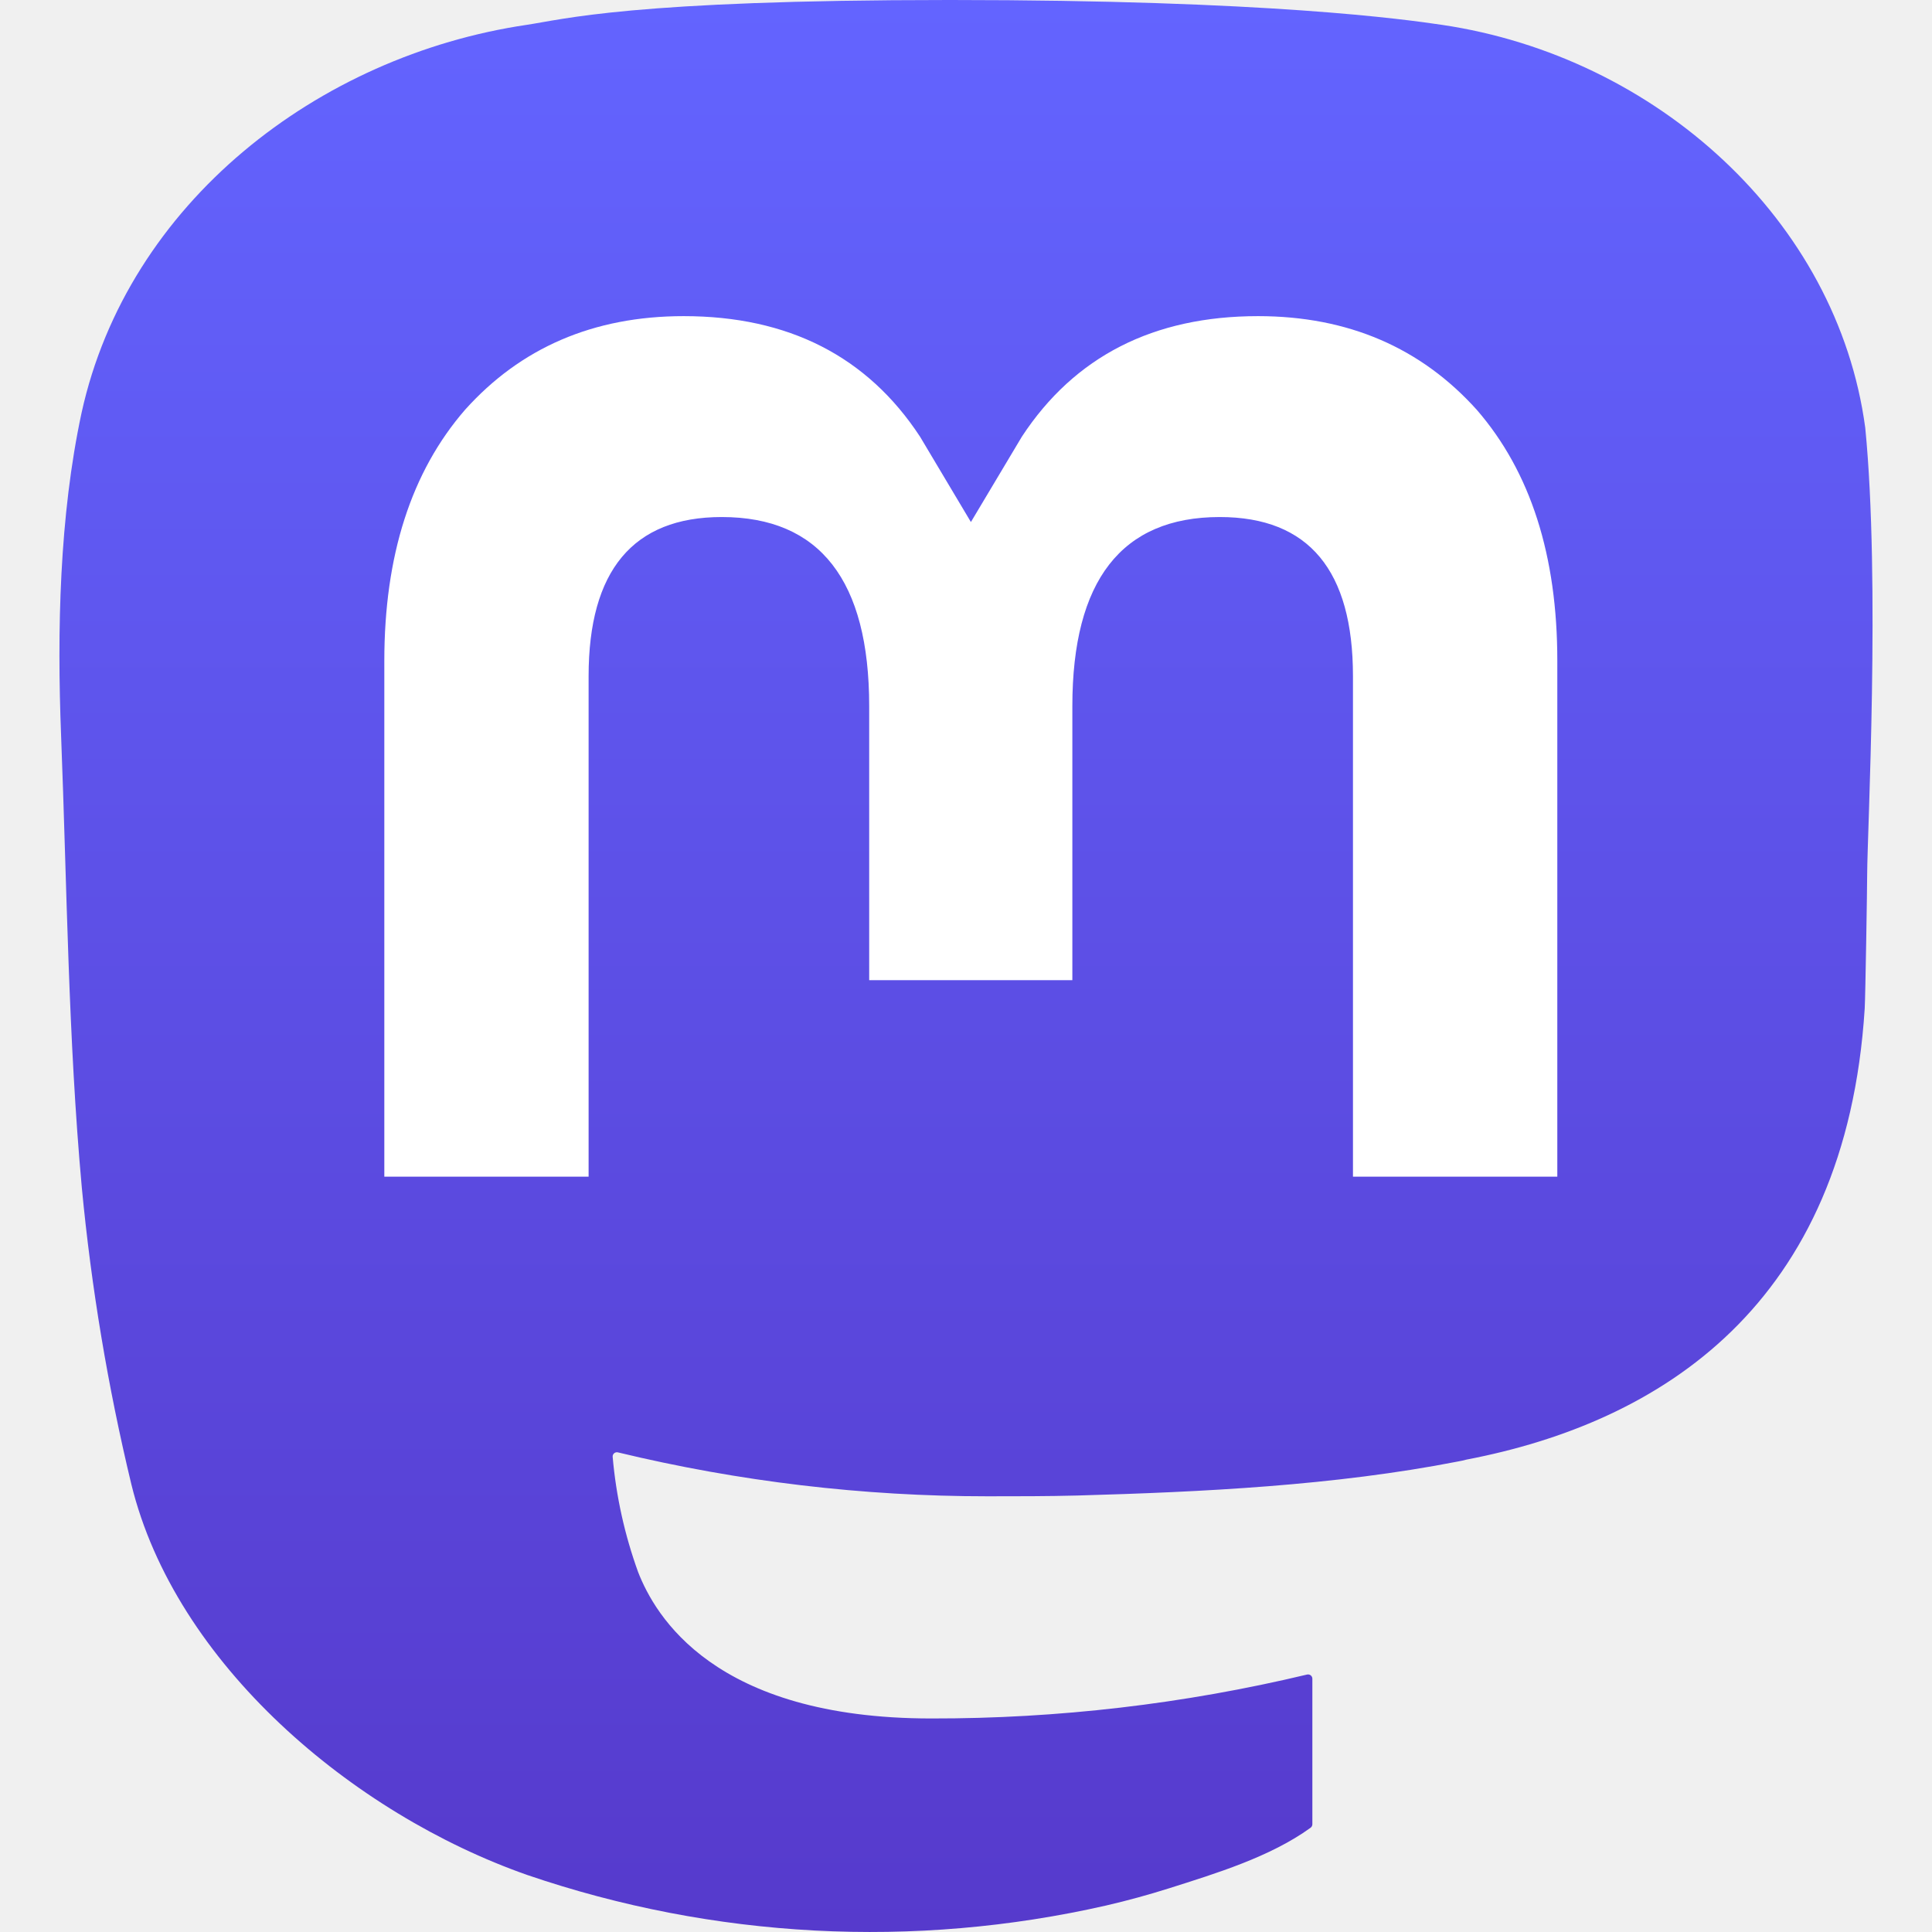
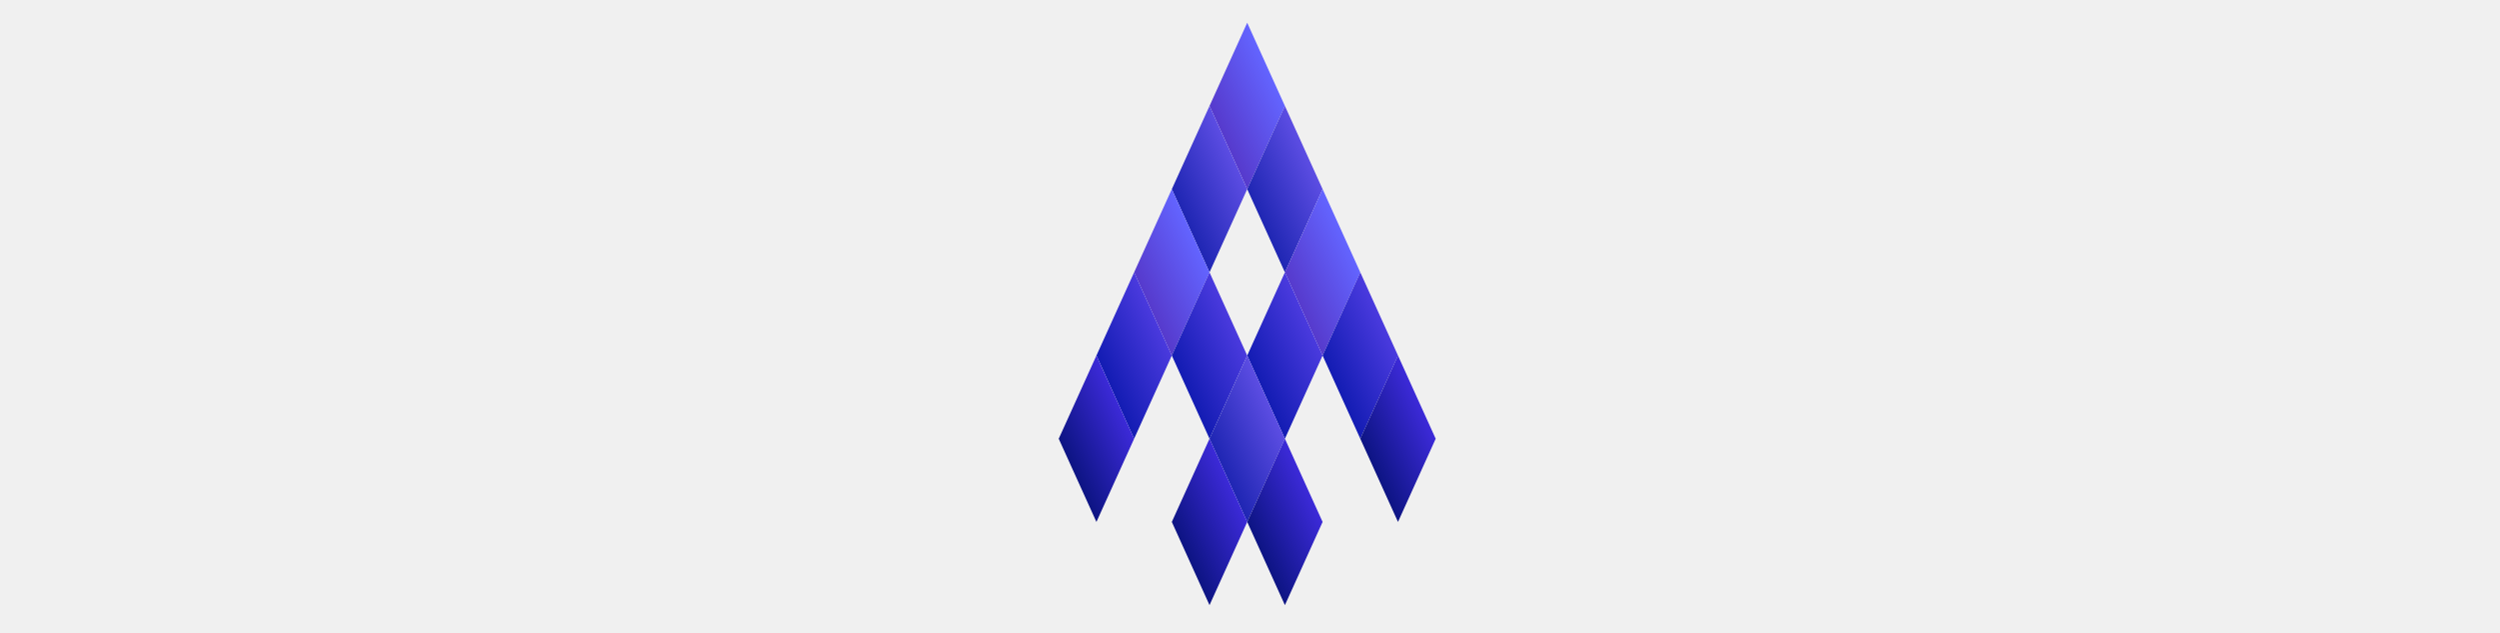
- <svg xmlns="http://www.w3.org/2000/svg" width="65" height="65" viewBox="0 0 61 65" fill="none">
-   <path d="M60.754 14.39C59.814 7.406 53.727 1.903 46.512 0.836C45.294 0.656 40.682 0 29.997 0H29.918C19.23 0 16.937 0.656 15.72 0.836C8.705 1.873 2.299 6.819 0.745 13.885C-0.003 17.365 -0.083 21.224 0.056 24.763C0.254 29.838 0.293 34.905 0.753 39.96C1.072 43.318 1.628 46.648 2.417 49.928C3.894 55.984 9.875 61.024 15.734 63.08C22.008 65.224 28.754 65.58 35.218 64.108C35.929 63.943 36.632 63.751 37.325 63.532C38.897 63.033 40.738 62.474 42.091 61.494C42.11 61.48 42.125 61.462 42.136 61.442C42.147 61.421 42.153 61.399 42.153 61.376V56.477C42.153 56.456 42.148 56.434 42.138 56.415C42.129 56.396 42.115 56.379 42.098 56.365C42.081 56.352 42.061 56.343 42.04 56.338C42.019 56.334 41.997 56.334 41.976 56.338C37.834 57.328 33.59 57.823 29.332 57.816C22.005 57.816 20.034 54.338 19.469 52.891C19.016 51.64 18.727 50.335 18.612 49.009C18.611 48.987 18.615 48.964 18.624 48.944C18.633 48.924 18.647 48.906 18.664 48.892C18.682 48.877 18.702 48.867 18.724 48.863C18.745 48.858 18.768 48.858 18.79 48.864C22.862 49.846 27.037 50.342 31.227 50.341C32.234 50.341 33.239 50.341 34.246 50.315C38.46 50.196 42.901 49.981 47.047 49.171C47.15 49.151 47.253 49.133 47.342 49.106C53.881 47.851 60.104 43.91 60.736 33.93C60.76 33.537 60.819 29.815 60.819 29.407C60.822 28.021 61.265 19.578 60.754 14.39Z" fill="url(#paint0_linear_89_8)" />
-   <path d="M50.394 22.237V39.588H43.519V22.748C43.519 19.203 42.041 17.395 39.036 17.395C35.733 17.395 34.078 19.534 34.078 23.759V32.976H27.243V23.759C27.243 19.534 25.586 17.395 22.282 17.395C19.295 17.395 17.803 19.203 17.803 22.748V39.588H10.93V22.237C10.93 18.692 11.835 15.875 13.645 13.788C15.513 11.705 17.962 10.636 21.003 10.636C24.522 10.636 27.181 11.989 28.954 14.692L30.665 17.563L32.379 14.692C34.152 11.989 36.811 10.636 40.324 10.636C43.362 10.636 45.811 11.705 47.685 13.788C49.493 15.873 50.396 18.69 50.394 22.237Z" fill="white" />
-   <defs>
-     <linearGradient id="paint0_linear_89_8" x1="30.5" y1="0" x2="30.5" y2="65" gradientUnits="userSpaceOnUse">
-       <stop stop-color="#6364FF" />
-       <stop offset="1" stop-color="#563ACC" />
+ <svg xmlns="http://www.w3.org/2000/svg" xmlns:xlink="http://www.w3.org/1999/xlink" width="261" height="66" viewBox="0 0.739 46.731 65.261" fill="none" version="1.1" id="svg4">
+   <defs id="defs5">
+     <linearGradient id="gradient-1-74" gradientUnits="userSpaceOnUse" x1="-210.212" y1="656.925" x2="-210.212" y2="666.925" gradientTransform="matrix(1.167657, 0, 0, 0.87813, 0, 0)" xlink:href="#gradient-1" />
+     <linearGradient id="gradient-1">
+       <stop style="stop-color: rgb(99, 100, 255);" offset="0" />
+       <stop style="stop-color: rgb(86, 58, 204);" offset="1" />
    </linearGradient>
+     <linearGradient id="gradient-0-65" gradientUnits="userSpaceOnUse" x1="-200.212" y1="656.925" x2="-200.212" y2="666.925" gradientTransform="matrix(1.167657, 0, 0, 0.87813, 0, 0)" xlink:href="#gradient-0" />
+     <linearGradient id="gradient-0">
+       <stop style="stop-color: rgb(92, 77, 227);" offset="0" />
+       <stop style="stop-color: rgb(31, 38, 179);" offset="1" />
+     </linearGradient>
+     <linearGradient id="gradient-1-75" gradientUnits="userSpaceOnUse" x1="-190.212" y1="656.925" x2="-190.212" y2="666.925" gradientTransform="matrix(1.167657, 0, 0, 0.87813, 0, 0)" xlink:href="#gradient-1" />
+     <linearGradient id="gradient-106-90" gradientUnits="userSpaceOnUse" x1="-180.212" y1="656.925" x2="-180.212" y2="666.925" gradientTransform="matrix(1.167657, 0, 0, 0.87813, 0, 0)" xlink:href="#gradient-106" />
+     <linearGradient id="gradient-106">
+       <stop style="stop-color: rgb(74, 58, 222);" offset="0" />
+       <stop style="stop-color: rgb(19, 28, 179);" offset="1" />
+     </linearGradient>
+     <linearGradient id="gradient-99-42" gradientUnits="userSpaceOnUse" x1="-170.212" y1="656.925" x2="-170.212" y2="666.925" gradientTransform="matrix(1.167657, 0, 0, 0.87813, 0, 0)" xlink:href="#gradient-99" />
+     <linearGradient id="gradient-99">
+       <stop style="stop-color: rgb(60, 42, 216);" offset="0" />
+       <stop style="stop-color: rgb(13, 20, 131);" offset="1" />
+     </linearGradient>
+     <linearGradient id="gradient-0-66" gradientUnits="userSpaceOnUse" x1="-210.212" y1="666.925" x2="-210.212" y2="676.925" gradientTransform="matrix(1.167657, 0, 0, 0.87813, 0, 0)" xlink:href="#gradient-0" />
+     <linearGradient id="gradient-106-91" gradientUnits="userSpaceOnUse" x1="-190.212" y1="666.925" x2="-190.212" y2="676.925" gradientTransform="matrix(1.167657, 0, 0, 0.87813, 0, 0)" xlink:href="#gradient-106" />
+     <linearGradient id="gradient-1-76" gradientUnits="userSpaceOnUse" x1="-210.212" y1="676.925" x2="-210.212" y2="686.925" gradientTransform="matrix(1.167657, 0, 0, 0.87813, 0, 0)" xlink:href="#gradient-1" />
+     <linearGradient id="gradient-106-92" gradientUnits="userSpaceOnUse" x1="-200.212" y1="676.925" x2="-200.212" y2="686.925" gradientTransform="matrix(1.167657, 0, 0, 0.87813, 0, 0)" xlink:href="#gradient-106" />
+     <linearGradient id="gradient-0-67" gradientUnits="userSpaceOnUse" x1="-190.212" y1="676.925" x2="-190.212" y2="686.925" gradientTransform="matrix(1.167657, 0, 0, 0.87813, 0, 0)" xlink:href="#gradient-0" />
+     <linearGradient id="gradient-99-43" gradientUnits="userSpaceOnUse" x1="-180.212" y1="676.925" x2="-180.212" y2="686.925" gradientTransform="matrix(1.167657, 0, 0, 0.87813, 0, 0)" xlink:href="#gradient-99" />
+     <linearGradient id="gradient-106-93" gradientUnits="userSpaceOnUse" x1="-210.212" y1="686.925" x2="-210.212" y2="696.925" gradientTransform="matrix(1.167657, 0, 0, 0.87813, 0, 0)" xlink:href="#gradient-106" />
+     <linearGradient id="gradient-99-44" gradientUnits="userSpaceOnUse" x1="-190.212" y1="686.925" x2="-190.212" y2="696.925" gradientTransform="matrix(1.167657, 0, 0, 0.87813, 0, 0)" xlink:href="#gradient-99" />
+     <linearGradient id="gradient-99-45" gradientUnits="userSpaceOnUse" x1="-210.212" y1="696.925" x2="-210.212" y2="706.925" gradientTransform="matrix(1.167657, 0, 0, 0.87813, 0, 0)" xlink:href="#gradient-99" />
  </defs>
+   <g transform="matrix(0.807556, 0, 0, 0.807556, -35.58626, 23.62525)" style="">
+     <rect x="-251.294" y="576.865" width="11.677" height="8.781" style="paint-order: fill; fill-rule: nonzero; fill: url('#gradient-1-74');" transform="matrix(0.412848, 0.9108, -0.548968, 1.211099, 493.134, -495.1933)" />
+     <rect x="-239.617" y="576.865" width="11.677" height="8.781" style="paint-order: fill; fill-rule: nonzero; fill: url('#gradient-0-65');" transform="matrix(0.412848, 0.9108, -0.548968, 1.211099, 493.134, -495.1933)" />
+     <rect x="-227.941" y="576.865" width="11.677" height="8.781" style="paint-order: fill; fill-rule: nonzero; fill: url('#gradient-1-75');" transform="matrix(0.412848, 0.9108, -0.548968, 1.211099, 493.134, -495.1933)" />
+     <rect x="-216.264" y="576.865" width="11.677" height="8.781" style="paint-order: fill; fill-rule: nonzero; fill: url('#gradient-106-90');" transform="matrix(0.412848, 0.9108, -0.548968, 1.211099, 493.134, -495.1933)" />
+     <rect x="-204.588" y="576.865" width="11.677" height="8.781" style="paint-order: fill; fill-rule: nonzero; fill: url('#gradient-99-42');" transform="matrix(0.412848, 0.9108, -0.548968, 1.211099, 493.134, -495.1933)" />
+     <rect x="-251.294" y="585.647" width="11.677" height="8.781" style="paint-order: fill; fill-rule: nonzero; fill: url('#gradient-0-66');" transform="matrix(0.412848, 0.9108, -0.548968, 1.211099, 493.134, -495.1933)" />
+     <rect x="-227.941" y="585.647" width="11.677" height="8.781" style="paint-order: fill; fill-rule: nonzero; fill: url('#gradient-106-91');" transform="matrix(0.412848, 0.9108, -0.548968, 1.211099, 493.134, -495.1933)" />
+     <rect x="-251.294" y="594.428" width="11.677" height="8.781" style="paint-order: fill; fill-rule: nonzero; fill: url('#gradient-1-76');" transform="matrix(0.412848, 0.9108, -0.548968, 1.211099, 493.134, -495.1933)" />
+     <rect x="-239.617" y="594.428" width="11.677" height="8.781" style="paint-order: fill; fill-rule: nonzero; fill: url('#gradient-106-92');" transform="matrix(0.412848, 0.9108, -0.548968, 1.211099, 493.134, -495.1933)" />
+     <rect x="-227.941" y="594.428" width="11.677" height="8.781" style="paint-order: fill; fill-rule: nonzero; fill: url('#gradient-0-67');" transform="matrix(0.412848, 0.9108, -0.548968, 1.211099, 493.134, -495.1933)" />
+     <rect x="-216.264" y="594.428" width="11.677" height="8.781" style="paint-order: fill; fill-rule: nonzero; fill: url('#gradient-99-43');" transform="matrix(0.412848, 0.9108, -0.548968, 1.211099, 493.134, -495.1933)" />
+     <rect x="-251.294" y="603.209" width="11.677" height="8.781" style="paint-order: fill; fill-rule: nonzero; fill: url('#gradient-106-93');" transform="matrix(0.412848, 0.9108, -0.548968, 1.211099, 493.134, -495.1933)" />
+     <rect x="-227.941" y="603.209" width="11.677" height="8.781" style="paint-order: fill; fill-rule: nonzero; fill: url('#gradient-99-44');" transform="matrix(0.412848, 0.9108, -0.548968, 1.211099, 493.134, -495.1933)" />
+     <rect x="-251.294" y="611.991" width="11.677" height="8.781" style="paint-order: fill; fill-rule: nonzero; fill: url('#gradient-99-45');" transform="matrix(0.412848, 0.9108, -0.548968, 1.211099, 493.134, -495.1933)" />
+   </g>
</svg>
